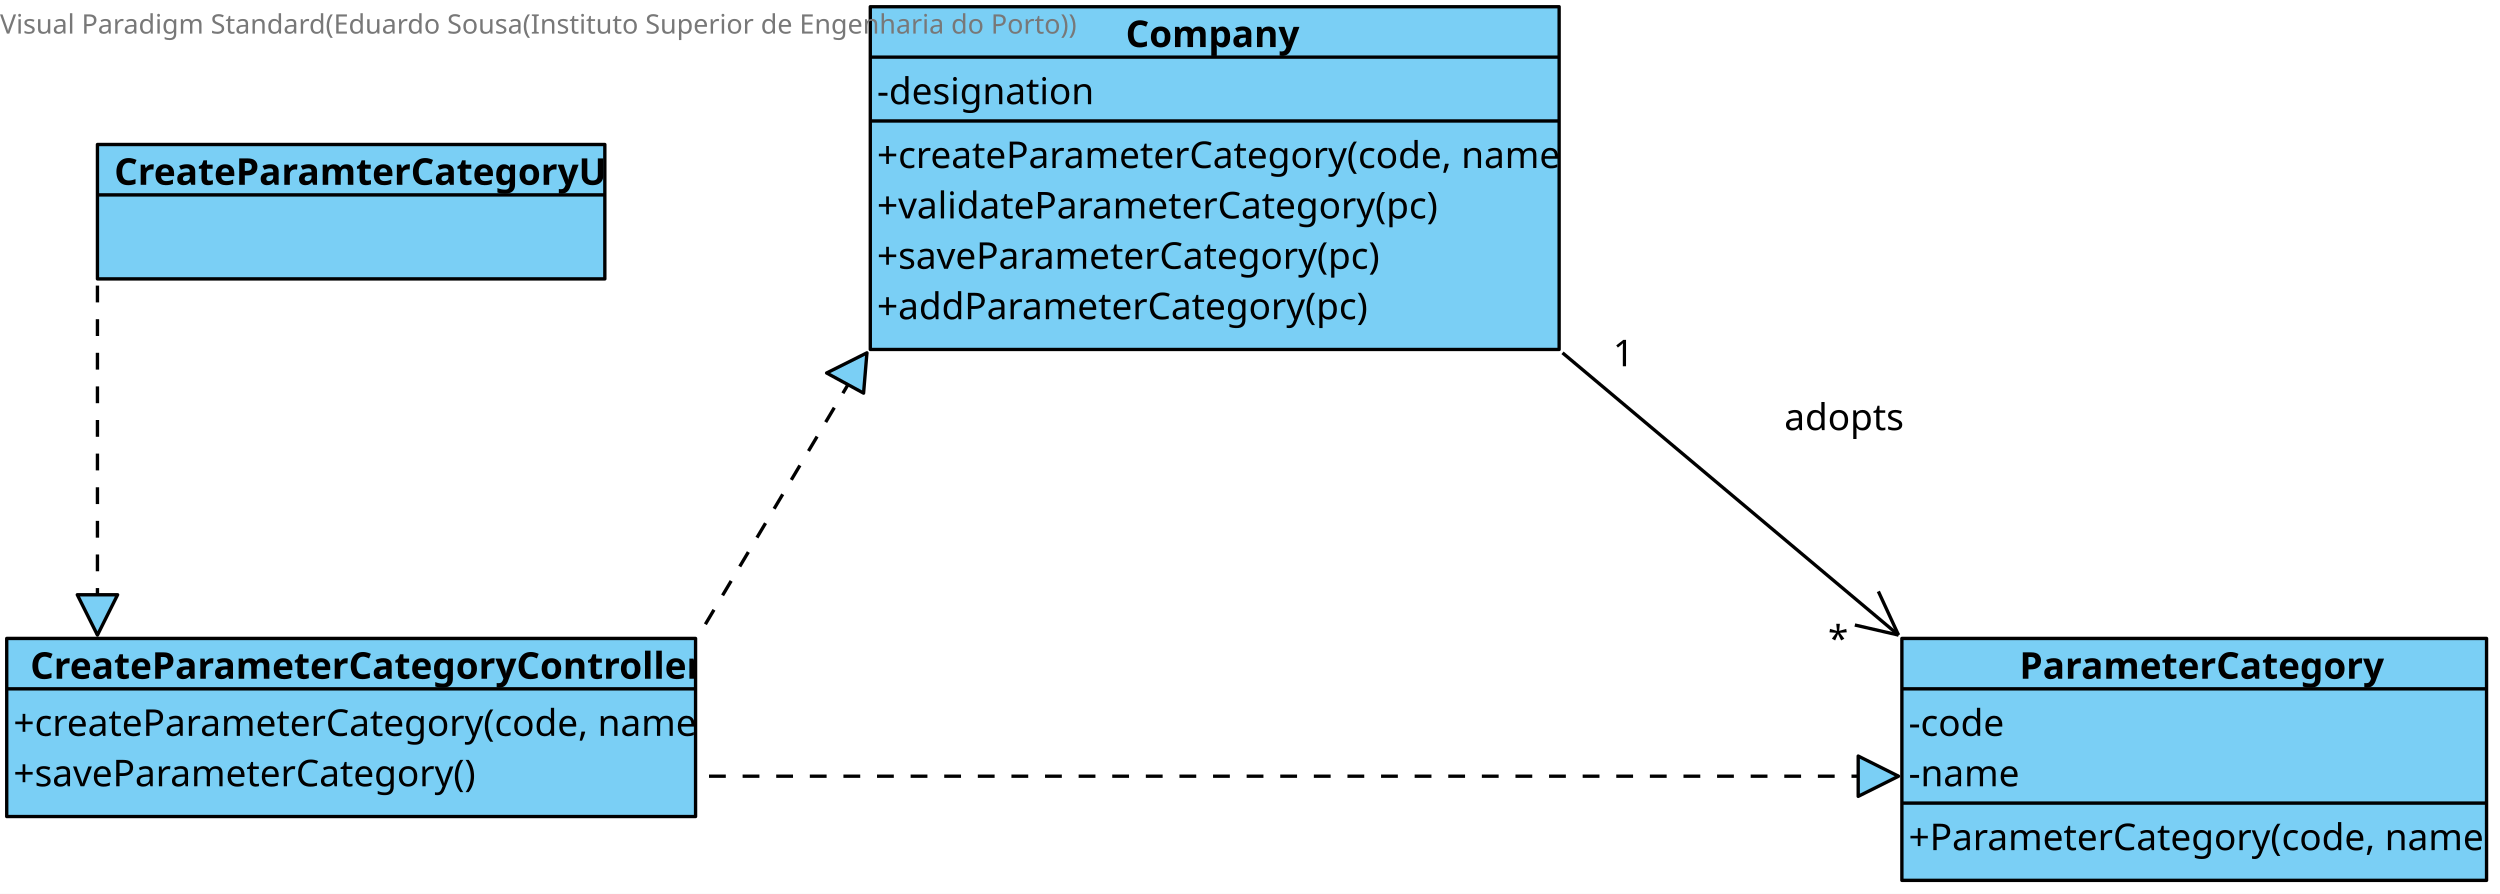
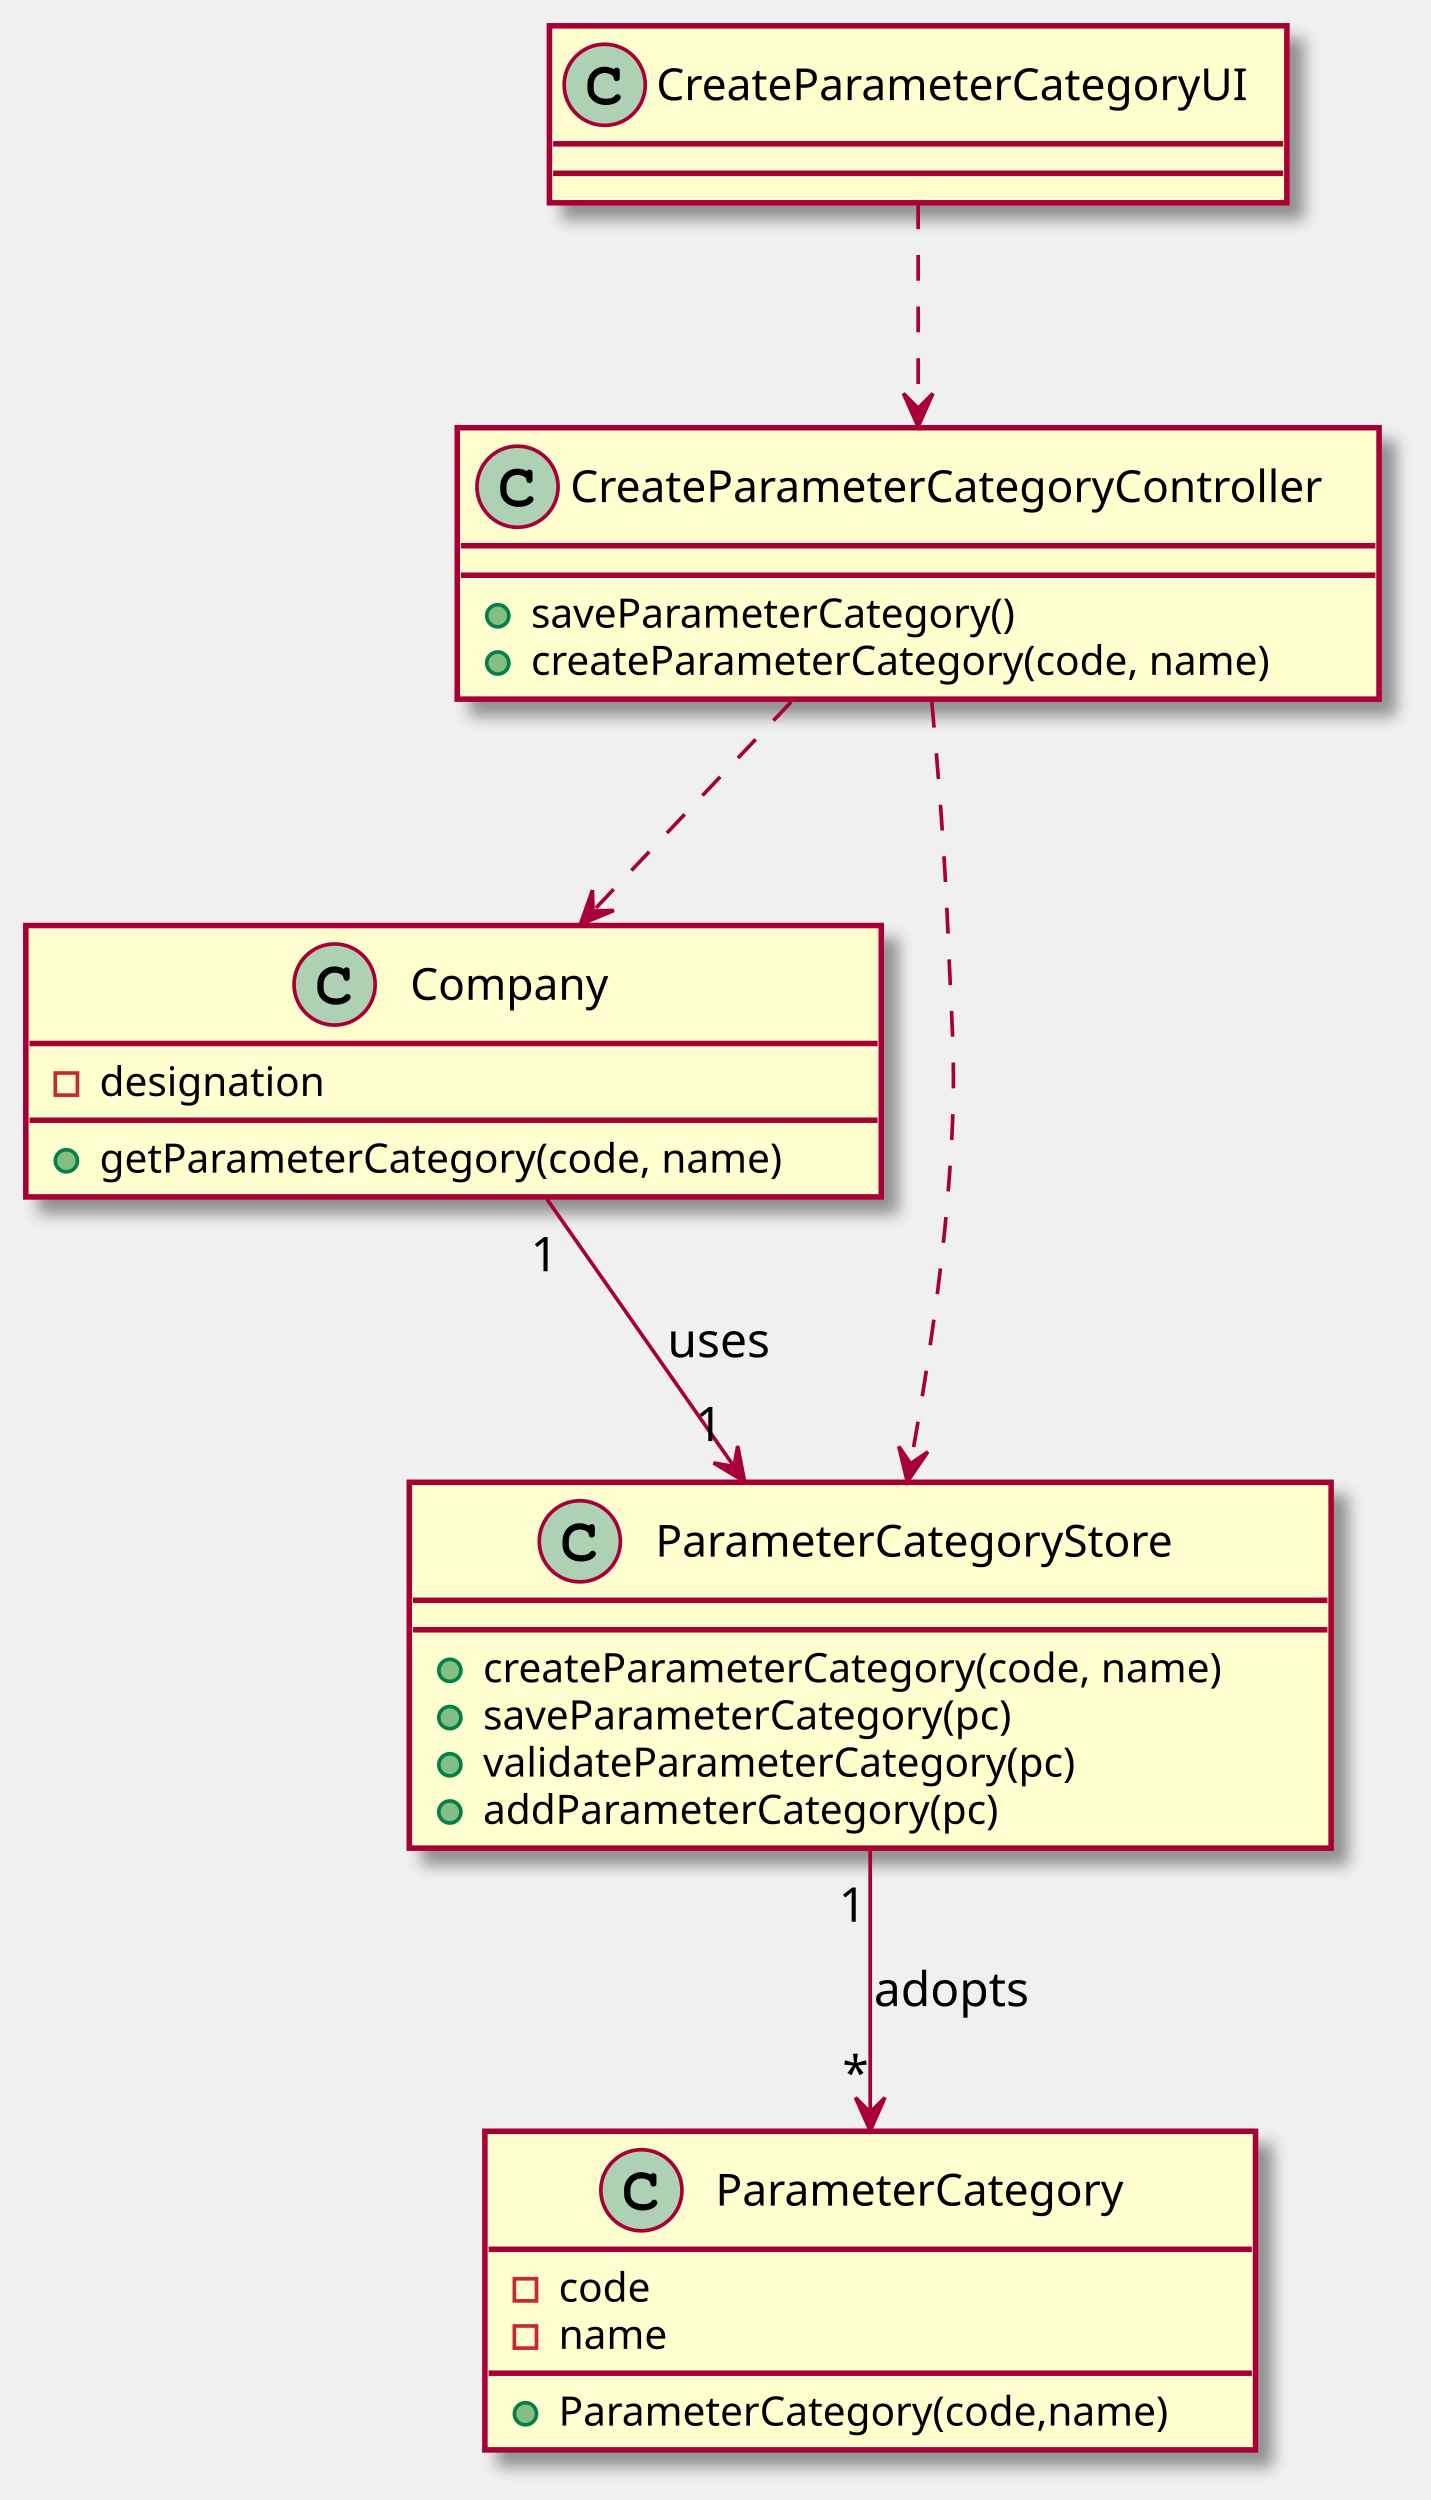
- <svg xmlns="http://www.w3.org/2000/svg" fill-opacity="0" color-rendering="auto" color-interpolation="auto" text-rendering="auto" stroke="rgb(0,0,0)" stroke-linecap="square" width="744" stroke-miterlimit="10" shape-rendering="auto" stroke-opacity="0" fill="rgb(0,0,0)" stroke-dasharray="none" font-weight="normal" stroke-width="1" height="266" font-family="'Dialog'" font-style="normal" stroke-linejoin="miter" font-size="12px" stroke-dashoffset="0" image-rendering="auto">
-   <defs id="genericDefs" />
+ <svg xmlns="http://www.w3.org/2000/svg" contentScriptType="application/ecmascript" contentStyleType="text/css" height="678px" preserveAspectRatio="none" style="width:388px;height:678px;" version="1.1" viewBox="0 0 388 678" width="388px" zoomAndPan="magnify">
+   <defs>
+     <filter height="300%" id="f161hml9ybbifj" width="300%" x="-1" y="-1">
+       <feGaussianBlur result="blurOut" stdDeviation="2.0" />
+       <feColorMatrix in="blurOut" result="blurOut2" type="matrix" values="0 0 0 0 0 0 0 0 0 0 0 0 0 0 0 0 0 0 .4 0" />
+       <feOffset dx="4.0" dy="4.0" in="blurOut2" result="blurOut3" />
+       <feBlend in="SourceGraphic" in2="blurOut3" mode="normal" />
+     </filter>
+   </defs>
  <g>
-     <defs id="defs1">
-       <clipPath clipPathUnits="userSpaceOnUse" id="clipPath1">
-         <path d="M-7 -7 L216 -7 L216 113 L-7 113 L-7 -7 Z" />
-       </clipPath>
-       <clipPath clipPathUnits="userSpaceOnUse" id="clipPath2">
-         <path d="M0 0 L0 87 L205 87 L205 0 Z" />
-       </clipPath>
-       <clipPath clipPathUnits="userSpaceOnUse" id="clipPath3">
-         <path d="M0 0 L0 15 L205 15 L205 0 Z" />
-       </clipPath>
-       <clipPath clipPathUnits="userSpaceOnUse" id="clipPath4">
-         <path d="M-7 -7 L185 -7 L185 83 L-7 83 L-7 -7 Z" />
-       </clipPath>
-       <clipPath clipPathUnits="userSpaceOnUse" id="clipPath5">
-         <path d="M0 0 L0 57 L174 57 L174 0 Z" />
-       </clipPath>
-       <clipPath clipPathUnits="userSpaceOnUse" id="clipPath6">
-         <path d="M0 0 L0 15 L174 15 L174 0 Z" />
-       </clipPath>
-       <clipPath clipPathUnits="userSpaceOnUse" id="clipPath7">
-         <path d="M-7 -7 L216 -7 L216 64 L-7 64 L-7 -7 Z" />
-       </clipPath>
-       <clipPath clipPathUnits="userSpaceOnUse" id="clipPath8">
-         <path d="M0 0 L0 38 L205 38 L205 0 Z" />
-       </clipPath>
-       <clipPath clipPathUnits="userSpaceOnUse" id="clipPath9">
-         <path d="M-7 -7 L162 -7 L162 51 L-7 51 L-7 -7 Z" />
-       </clipPath>
-       <clipPath clipPathUnits="userSpaceOnUse" id="clipPath10">
-         <path d="M0 0 L0 25 L151 25 L151 0 Z" />
-       </clipPath>
-       <clipPath clipPathUnits="userSpaceOnUse" id="clipPath11">
-         <path d="M0 0 L0 15 L151 15 L151 0 Z" />
-       </clipPath>
-       <clipPath clipPathUnits="userSpaceOnUse" id="clipPath12">
-         <path d="M-7 -7 L36 -7 L36 26 L-7 26 L-7 -7 Z" />
-       </clipPath>
-       <clipPath clipPathUnits="userSpaceOnUse" id="clipPath13">
-         <path d="M0 0 L0 15 L25 15 L25 0 Z" />
-       </clipPath>
-       <clipPath clipPathUnits="userSpaceOnUse" id="clipPath14">
-         <path d="M-7 -7 L38 -7 L38 26 L-7 26 L-7 -7 Z" />
-       </clipPath>
-       <clipPath clipPathUnits="userSpaceOnUse" id="clipPath15">
-         <path d="M0 0 L0 15 L27 15 L27 0 Z" />
-       </clipPath>
-       <clipPath clipPathUnits="userSpaceOnUse" id="clipPath16">
-         <path d="M0 0 L204 0 L204 188 L0 188 L0 0 Z" />
-       </clipPath>
-       <clipPath clipPathUnits="userSpaceOnUse" id="clipPath17">
-         <path d="M170 61 L170 77 L98 77 L98 61 ZM0 0 L0 188 L204 188 L204 0 Z" />
-       </clipPath>
-       <clipPath clipPathUnits="userSpaceOnUse" id="clipPath18">
-         <path d="M0 0 L461 0 L461 104 L0 104 L0 0 Z" />
-       </clipPath>
-       <clipPath clipPathUnits="userSpaceOnUse" id="clipPath19">
-         <path d="M0 0 L0 104 L461 104 L461 0 Z" />
-       </clipPath>
-       <clipPath clipPathUnits="userSpaceOnUse" id="clipPath20">
-         <path d="M0 0 L154 0 L154 188 L0 188 L0 0 Z" />
-       </clipPath>
-       <clipPath clipPathUnits="userSpaceOnUse" id="clipPath21">
-         <path d="M0 0 L0 188 L154 188 L154 0 Z" />
-       </clipPath>
-       <clipPath clipPathUnits="userSpaceOnUse" id="clipPath22">
-         <path d="M0 0 L104 0 L104 209 L0 209 L0 0 Z" />
-       </clipPath>
-       <clipPath clipPathUnits="userSpaceOnUse" id="clipPath23">
-         <path d="M0 0 L0 209 L104 209 L104 0 Z" />
-       </clipPath>
-       <clipPath clipPathUnits="userSpaceOnUse" id="clipPath24">
-         <path d="M-72 -16 L144 -16 L144 32 L-72 32 L-72 -16 Z" />
-       </clipPath>
-     </defs>
-     <g fill="white" text-rendering="geometricPrecision" fill-opacity="1" stroke-opacity="1" stroke="white">
-       <rect x="0" width="744" height="266" y="0" stroke="none" />
-     </g>
-     <g font-size="11px" transform="translate(259,2)" fill-opacity="1" fill="rgb(122,207,245)" text-rendering="geometricPrecision" image-rendering="optimizeQuality" font-family="sans-serif" stroke="rgb(122,207,245)" font-weight="bold" stroke-opacity="1">
-       <rect x="0" width="205" height="102" y="0" clip-path="url(#clipPath1)" stroke="none" />
-     </g>
-     <g fill-opacity="1" text-rendering="geometricPrecision" stroke="black" stroke-linecap="butt" transform="translate(259,2)" stroke-miterlimit="0" stroke-opacity="1" fill="black" font-weight="bold" font-family="sans-serif" stroke-linejoin="round" font-size="11px" image-rendering="optimizeQuality">
-       <rect fill="none" x="0" width="205" height="102" y="0" clip-path="url(#clipPath1)" />
-       <line y2="15" fill="none" x1="0" clip-path="url(#clipPath1)" x2="205" y1="15" />
-     </g>
-     <g font-size="11px" transform="matrix(1,0,0,1,259,17)" fill-opacity="1" fill="black" text-rendering="geometricPrecision" image-rendering="optimizeQuality" font-family="sans-serif" stroke="black" stroke-opacity="1">
-       <text x="2" xml:space="preserve" y="14" clip-path="url(#clipPath2)" stroke="none">-designation</text>
-     </g>
-     <g stroke-linecap="butt" font-size="11px" transform="matrix(1,0,0,1,259,17)" fill-opacity="1" fill="black" text-rendering="geometricPrecision" image-rendering="optimizeQuality" font-family="sans-serif" stroke-linejoin="bevel" stroke="black" stroke-opacity="1" stroke-miterlimit="0">
-       <line y2="19" fill="none" x1="0" clip-path="url(#clipPath2)" x2="205" y1="19" />
-     </g>
-     <g font-size="11px" transform="matrix(1,0,0,1,259,17)" fill-opacity="1" fill="black" text-rendering="geometricPrecision" image-rendering="optimizeQuality" font-family="sans-serif" stroke="black" stroke-opacity="1">
-       <text x="2" xml:space="preserve" y="33" clip-path="url(#clipPath2)" stroke="none">+createParameterCategory(code, name)</text>
-     </g>
-     <g font-size="11px" transform="matrix(1,0,0,1,259,17)" fill-opacity="1" fill="black" text-rendering="geometricPrecision" image-rendering="optimizeQuality" font-family="sans-serif" stroke="black" stroke-opacity="1">
-       <text x="2" xml:space="preserve" y="48" clip-path="url(#clipPath2)" stroke="none">+validateParameterCategory(pc)</text>
-     </g>
-     <g font-size="11px" transform="matrix(1,0,0,1,259,17)" fill-opacity="1" fill="black" text-rendering="geometricPrecision" image-rendering="optimizeQuality" font-family="sans-serif" stroke="black" stroke-opacity="1">
-       <text x="2" xml:space="preserve" y="63" clip-path="url(#clipPath2)" stroke="none">+saveParameterCategory(pc)</text>
-     </g>
-     <g font-size="11px" transform="matrix(1,0,0,1,259,17)" fill-opacity="1" fill="black" text-rendering="geometricPrecision" image-rendering="optimizeQuality" font-family="sans-serif" stroke="black" stroke-opacity="1">
-       <text x="2" xml:space="preserve" y="78" clip-path="url(#clipPath2)" stroke="none">+addParameterCategory(pc)</text>
-     </g>
-     <g font-size="11px" transform="translate(259,2)" fill-opacity="1" fill="black" text-rendering="geometricPrecision" image-rendering="optimizeQuality" font-family="sans-serif" stroke="black" font-weight="bold" stroke-opacity="1">
-       <text x="76" xml:space="preserve" y="12" clip-path="url(#clipPath3)" stroke="none">Company</text>
-     </g>
-     <g font-size="11px" transform="translate(566,190)" fill-opacity="1" fill="rgb(122,207,245)" text-rendering="geometricPrecision" image-rendering="optimizeQuality" font-family="sans-serif" stroke="rgb(122,207,245)" font-weight="bold" stroke-opacity="1">
-       <rect x="0" width="174" height="72" y="0" clip-path="url(#clipPath4)" stroke="none" />
-     </g>
-     <g fill-opacity="1" text-rendering="geometricPrecision" stroke="black" stroke-linecap="butt" transform="translate(566,190)" stroke-miterlimit="0" stroke-opacity="1" fill="black" font-weight="bold" font-family="sans-serif" stroke-linejoin="round" font-size="11px" image-rendering="optimizeQuality">
-       <rect fill="none" x="0" width="174" height="72" y="0" clip-path="url(#clipPath4)" />
-       <line y2="15" fill="none" x1="0" clip-path="url(#clipPath4)" x2="174" y1="15" />
-     </g>
-     <g font-size="11px" transform="matrix(1,0,0,1,566,205)" fill-opacity="1" fill="black" text-rendering="geometricPrecision" image-rendering="optimizeQuality" font-family="sans-serif" stroke="black" stroke-opacity="1">
-       <text x="2" xml:space="preserve" y="14" clip-path="url(#clipPath5)" stroke="none">-code</text>
-     </g>
-     <g font-size="11px" transform="matrix(1,0,0,1,566,205)" fill-opacity="1" fill="black" text-rendering="geometricPrecision" image-rendering="optimizeQuality" font-family="sans-serif" stroke="black" stroke-opacity="1">
-       <text x="2" xml:space="preserve" y="29" clip-path="url(#clipPath5)" stroke="none">-name</text>
-       <line stroke-linecap="butt" clip-path="url(#clipPath5)" fill="none" x1="0" x2="174" y1="34" y2="34" stroke-linejoin="bevel" stroke-miterlimit="0" />
-     </g>
-     <g font-size="11px" transform="matrix(1,0,0,1,566,205)" fill-opacity="1" fill="black" text-rendering="geometricPrecision" image-rendering="optimizeQuality" font-family="sans-serif" stroke="black" stroke-opacity="1">
-       <text x="2" xml:space="preserve" y="48" clip-path="url(#clipPath5)" stroke="none">+ParameterCategory(code, name)</text>
-     </g>
-     <g font-size="11px" transform="translate(566,190)" fill-opacity="1" fill="black" text-rendering="geometricPrecision" image-rendering="optimizeQuality" font-family="sans-serif" stroke="black" font-weight="bold" stroke-opacity="1">
-       <text x="35" xml:space="preserve" y="12" clip-path="url(#clipPath6)" stroke="none">ParameterCategory</text>
-     </g>
-     <g font-size="11px" transform="translate(2,190)" fill-opacity="1" fill="rgb(122,207,245)" text-rendering="geometricPrecision" image-rendering="optimizeQuality" font-family="sans-serif" stroke="rgb(122,207,245)" font-weight="bold" stroke-opacity="1">
-       <rect x="0" width="205" height="53" y="0" clip-path="url(#clipPath7)" stroke="none" />
-     </g>
-     <g fill-opacity="1" text-rendering="geometricPrecision" stroke="black" stroke-linecap="butt" transform="translate(2,190)" stroke-miterlimit="0" stroke-opacity="1" fill="black" font-weight="bold" font-family="sans-serif" stroke-linejoin="round" font-size="11px" image-rendering="optimizeQuality">
-       <rect fill="none" x="0" width="205" height="53" y="0" clip-path="url(#clipPath7)" />
-       <line y2="15" fill="none" x1="0" clip-path="url(#clipPath7)" x2="205" y1="15" />
-     </g>
-     <g font-size="11px" transform="matrix(1,0,0,1,2,205)" fill-opacity="1" fill="black" text-rendering="geometricPrecision" image-rendering="optimizeQuality" font-family="sans-serif" stroke="black" stroke-opacity="1">
-       <text x="2" xml:space="preserve" y="14" clip-path="url(#clipPath8)" stroke="none">+createParameterCategory(code, name)</text>
-     </g>
-     <g font-size="11px" transform="matrix(1,0,0,1,2,205)" fill-opacity="1" fill="black" text-rendering="geometricPrecision" image-rendering="optimizeQuality" font-family="sans-serif" stroke="black" stroke-opacity="1">
-       <text x="2" xml:space="preserve" y="29" clip-path="url(#clipPath8)" stroke="none">+saveParameterCategory()</text>
-     </g>
-     <g font-size="11px" transform="translate(2,190)" fill-opacity="1" fill="black" text-rendering="geometricPrecision" image-rendering="optimizeQuality" font-family="sans-serif" stroke="black" font-weight="bold" stroke-opacity="1">
-       <text x="7" xml:space="preserve" y="12" clip-path="url(#clipPath3)" stroke="none">CreateParameterCategoryController</text>
-     </g>
-     <g font-size="11px" transform="translate(29,43)" fill-opacity="1" fill="rgb(122,207,245)" text-rendering="geometricPrecision" image-rendering="optimizeQuality" font-family="sans-serif" stroke="rgb(122,207,245)" font-weight="bold" stroke-opacity="1">
-       <rect x="0" width="151" height="40" y="0" clip-path="url(#clipPath9)" stroke="none" />
-     </g>
-     <g fill-opacity="1" text-rendering="geometricPrecision" stroke="black" stroke-linecap="butt" transform="translate(29,43)" stroke-miterlimit="0" stroke-opacity="1" fill="black" font-weight="bold" font-family="sans-serif" stroke-linejoin="round" font-size="11px" image-rendering="optimizeQuality">
-       <rect fill="none" x="0" width="151" height="40" y="0" clip-path="url(#clipPath9)" />
-       <line y2="15" fill="none" x1="0" clip-path="url(#clipPath9)" x2="151" y1="15" />
-     </g>
-     <g font-size="11px" transform="translate(29,43)" fill-opacity="1" fill="black" text-rendering="geometricPrecision" image-rendering="optimizeQuality" font-family="sans-serif" stroke="black" font-weight="bold" stroke-opacity="1">
-       <text x="5" xml:space="preserve" y="12" clip-path="url(#clipPath11)" stroke="none">CreateParamterCategoryUI</text>
-     </g>
-     <g font-size="11px" transform="translate(534,182)" fill-opacity="1" fill="black" text-rendering="geometricPrecision" image-rendering="optimizeQuality" font-family="sans-serif" stroke="black" stroke-opacity="1">
-       <text x="10" xml:space="preserve" y="12" clip-path="url(#clipPath13)" stroke="none">*</text>
-     </g>
-     <g font-size="11px" transform="translate(470,97)" fill-opacity="1" fill="black" text-rendering="geometricPrecision" image-rendering="optimizeQuality" font-family="sans-serif" stroke="black" stroke-opacity="1">
-       <text x="10" xml:space="preserve" y="12" clip-path="url(#clipPath15)" stroke="none">1</text>
-     </g>
-     <g stroke-linecap="butt" font-size="11px" transform="translate(415,55)" fill-opacity="1" fill="black" text-rendering="geometricPrecision" image-rendering="optimizeQuality" font-family="sans-serif" stroke-linejoin="round" stroke="black" stroke-opacity="1">
-       <line y2="50" fill="none" x1="150" clip-path="url(#clipPath17)" x2="50" y1="134" />
-       <line y2="121" fill="none" x1="150" clip-path="url(#clipPath17)" x2="144" y1="134" />
-       <line y2="131" fill="none" x1="150" clip-path="url(#clipPath17)" x2="137" y1="134" />
-     </g>
-     <g fill-opacity="1" text-rendering="geometricPrecision" stroke="black" stroke-linecap="butt" transform="translate(158,181)" stroke-opacity="1" fill="black" stroke-dasharray="5" font-family="sans-serif" stroke-linejoin="round" font-size="11px" stroke-dashoffset="1" image-rendering="optimizeQuality">
-       <line y2="50" fill="none" x1="407" clip-path="url(#clipPath19)" x2="50" y1="50" />
-     </g>
-     <g stroke-linecap="butt" font-size="11px" transform="translate(158,181)" fill-opacity="1" fill="rgb(122,207,245)" text-rendering="geometricPrecision" image-rendering="optimizeQuality" font-family="sans-serif" stroke-linejoin="round" stroke="rgb(122,207,245)" stroke-opacity="1">
-       <polygon points=" 407 50 395 44 395 56" stroke="none" clip-path="url(#clipPath19)" />
-       <polygon fill="none" clip-path="url(#clipPath19)" points=" 407 50 395 44 395 56" stroke="black" />
-     </g>
-     <g fill-opacity="1" text-rendering="geometricPrecision" stroke="black" stroke-linecap="butt" transform="translate(158,55)" stroke-opacity="1" fill="black" stroke-dasharray="5" font-family="sans-serif" stroke-linejoin="round" font-size="11px" stroke-dashoffset="1" image-rendering="optimizeQuality">
-       <line y2="134" fill="none" x1="100" clip-path="url(#clipPath21)" x2="50" y1="50" />
-     </g>
-     <g stroke-linecap="butt" font-size="11px" transform="translate(158,55)" fill-opacity="1" fill="rgb(122,207,245)" text-rendering="geometricPrecision" image-rendering="optimizeQuality" font-family="sans-serif" stroke-linejoin="round" stroke="rgb(122,207,245)" stroke-opacity="1">
-       <polygon points=" 100 50 88 56 99 62" stroke="none" clip-path="url(#clipPath21)" />
-       <polygon fill="none" clip-path="url(#clipPath21)" points=" 100 50 88 56 99 62" stroke="black" />
-     </g>
-     <g fill-opacity="1" text-rendering="geometricPrecision" stroke="black" stroke-linecap="butt" transform="translate(-21,34)" stroke-opacity="1" fill="black" stroke-dasharray="5" font-family="sans-serif" stroke-linejoin="round" font-size="11px" stroke-dashoffset="1" image-rendering="optimizeQuality">
-       <line y2="50" fill="none" x1="50" clip-path="url(#clipPath23)" x2="50" y1="155" />
-     </g>
-     <g stroke-linecap="butt" font-size="11px" transform="translate(-21,34)" fill-opacity="1" fill="rgb(122,207,245)" text-rendering="geometricPrecision" image-rendering="optimizeQuality" font-family="sans-serif" stroke-linejoin="round" stroke="rgb(122,207,245)" stroke-opacity="1">
-       <polygon points=" 50 155 56 143 44 143" stroke="none" clip-path="url(#clipPath23)" />
-       <polygon fill="none" clip-path="url(#clipPath23)" points=" 50 155 56 143 44 143" stroke="black" />
-     </g>
-     <g font-size="11px" transform="translate(513,116)" fill-opacity="1" fill="black" text-rendering="geometricPrecision" image-rendering="optimizeQuality" font-family="sans-serif" stroke="black" stroke-opacity="1">
-       <text x="18" xml:space="preserve" y="12" clip-path="url(#clipPath24)" stroke="none">adopts</text>
-     </g>
-     <g font-size="8px" fill-opacity="1" fill="rgb(120,120,120)" text-rendering="geometricPrecision" image-rendering="optimizeQuality" stroke="rgb(120,120,120)" stroke-opacity="1">
-       <text x="0" xml:space="preserve" y="10" stroke="none">Visual Paradigm Standard(Eduardo Sousa(Instituto Superior de Engenharia do Porto))</text>
-     </g>
+     <rect codeLine="3" fill="#FEFECE" filter="url(#f161hml9ybbifj)" height="48" id="CreateParameterCategoryUI" style="stroke:#A80036;stroke-width:1.5;" width="200" x="149" y="7" />
+     <ellipse cx="164" cy="23" fill="#ADD1B2" rx="11" ry="11" style="stroke:#A80036;stroke-width:1.0;" />
+     <path d="M166.344,18.672 C165.406,18.234 164.812,18.094 163.938,18.094 C161.312,18.094 159.312,20.172 159.312,22.891 L159.312,24.016 C159.312,26.594 161.422,28.484 164.312,28.484 C165.531,28.484 166.688,28.188 167.438,27.641 C168.016,27.234 168.344,26.781 168.344,26.391 C168.344,25.938 167.953,25.547 167.484,25.547 C167.266,25.547 167.062,25.625 166.875,25.812 C166.422,26.297 166.422,26.297 166.234,26.391 C165.812,26.656 165.125,26.781 164.359,26.781 C162.312,26.781 161.016,25.688 161.016,23.984 L161.016,22.891 C161.016,21.109 162.266,19.797 164,19.797 C164.578,19.797 165.188,19.953 165.656,20.203 C166.141,20.484 166.312,20.703 166.406,21.109 C166.469,21.516 166.5,21.641 166.641,21.766 C166.781,21.906 167.016,22.016 167.234,22.016 C167.5,22.016 167.766,21.875 167.938,21.656 C168.047,21.5 168.078,21.312 168.078,20.891 L168.078,19.469 C168.078,19.031 168.062,18.906 167.969,18.75 C167.812,18.484 167.531,18.344 167.234,18.344 C166.938,18.344 166.734,18.438 166.516,18.75 L166.344,18.672 Z " fill="#000000" />
+     <text fill="#000000" font-family="sans-serif" font-size="12" lengthAdjust="spacing" textLength="168" x="178" y="27.154">CreateParameterCategoryUI</text>
+     <line style="stroke:#A80036;stroke-width:1.5;" x1="150" x2="348" y1="39" y2="39" />
+     <line style="stroke:#A80036;stroke-width:1.5;" x1="150" x2="348" y1="47" y2="47" />
+     <rect codeLine="5" fill="#FEFECE" filter="url(#f161hml9ybbifj)" height="73.609" id="CreateParameterCategoryController" style="stroke:#A80036;stroke-width:1.5;" width="250" x="124" y="116" />
+     <ellipse cx="140.35" cy="132" fill="#ADD1B2" rx="11" ry="11" style="stroke:#A80036;stroke-width:1.0;" />
+     <path d="M142.694,127.672 C141.756,127.234 141.162,127.094 140.287,127.094 C137.662,127.094 135.662,129.172 135.662,131.891 L135.662,133.016 C135.662,135.594 137.772,137.484 140.662,137.484 C141.881,137.484 143.037,137.188 143.787,136.641 C144.366,136.234 144.694,135.781 144.694,135.391 C144.694,134.938 144.303,134.547 143.834,134.547 C143.616,134.547 143.412,134.625 143.225,134.812 C142.772,135.297 142.772,135.297 142.584,135.391 C142.162,135.656 141.475,135.781 140.709,135.781 C138.662,135.781 137.366,134.688 137.366,132.984 L137.366,131.891 C137.366,130.109 138.616,128.797 140.35,128.797 C140.928,128.797 141.537,128.953 142.006,129.203 C142.491,129.484 142.662,129.703 142.756,130.109 C142.819,130.516 142.85,130.641 142.991,130.766 C143.131,130.906 143.366,131.016 143.584,131.016 C143.85,131.016 144.116,130.875 144.287,130.656 C144.397,130.5 144.428,130.312 144.428,129.891 L144.428,128.469 C144.428,128.031 144.412,127.906 144.319,127.75 C144.162,127.484 143.881,127.344 143.584,127.344 C143.287,127.344 143.084,127.438 142.866,127.75 L142.694,127.672 Z " fill="#000000" />
+     <text fill="#000000" font-family="sans-serif" font-size="12" lengthAdjust="spacing" textLength="215" x="154.65" y="136.154">CreateParameterCategoryController</text>
+     <line style="stroke:#A80036;stroke-width:1.5;" x1="125" x2="373" y1="148" y2="148" />
+     <line style="stroke:#A80036;stroke-width:1.5;" x1="125" x2="373" y1="156" y2="156" />
+     <ellipse cx="135" cy="167" fill="#84BE84" rx="3" ry="3" style="stroke:#038048;stroke-width:1.0;" />
+     <text fill="#000000" font-family="sans-serif" font-size="11" lengthAdjust="spacing" textLength="147" x="144" y="170.21">saveParameterCategory()</text>
+     <ellipse cx="135" cy="179.805" fill="#84BE84" rx="3" ry="3" style="stroke:#038048;stroke-width:1.0;" />
+     <text fill="#000000" font-family="sans-serif" font-size="11" lengthAdjust="spacing" textLength="224" x="144" y="183.015">createParameterCategory(code, name)</text>
+     <rect codeLine="9" fill="#FEFECE" filter="url(#f161hml9ybbifj)" height="73.609" id="Company" style="stroke:#A80036;stroke-width:1.5;" width="232" x="7" y="251" />
+     <ellipse cx="90.75" cy="267" fill="#ADD1B2" rx="11" ry="11" style="stroke:#A80036;stroke-width:1.0;" />
+     <path d="M93.094,262.672 C92.156,262.234 91.562,262.094 90.688,262.094 C88.062,262.094 86.062,264.172 86.062,266.891 L86.062,268.016 C86.062,270.594 88.172,272.484 91.062,272.484 C92.281,272.484 93.438,272.188 94.188,271.641 C94.766,271.234 95.094,270.781 95.094,270.391 C95.094,269.938 94.703,269.547 94.234,269.547 C94.016,269.547 93.812,269.625 93.625,269.812 C93.172,270.297 93.172,270.297 92.984,270.391 C92.562,270.656 91.875,270.781 91.109,270.781 C89.062,270.781 87.766,269.688 87.766,267.984 L87.766,266.891 C87.766,265.109 89.016,263.797 90.75,263.797 C91.328,263.797 91.938,263.953 92.406,264.203 C92.891,264.484 93.062,264.703 93.156,265.109 C93.219,265.516 93.25,265.641 93.391,265.766 C93.531,265.906 93.766,266.016 93.984,266.016 C94.25,266.016 94.516,265.875 94.688,265.656 C94.797,265.5 94.828,265.312 94.828,264.891 L94.828,263.469 C94.828,263.031 94.812,262.906 94.719,262.75 C94.562,262.484 94.281,262.344 93.984,262.344 C93.688,262.344 93.484,262.438 93.266,262.75 L93.094,262.672 Z " fill="#000000" />
+     <text fill="#000000" font-family="sans-serif" font-size="12" lengthAdjust="spacing" textLength="56" x="111.25" y="271.154">Company</text>
+     <line style="stroke:#A80036;stroke-width:1.5;" x1="8" x2="238" y1="283" y2="283" />
+     <rect fill="none" height="6" style="stroke:#C82930;stroke-width:1.0;" width="6" x="15" y="291" />
+     <text fill="#000000" font-family="sans-serif" font-size="11" lengthAdjust="spacing" textLength="66" x="27" y="297.21">designation</text>
+     <line style="stroke:#A80036;stroke-width:1.5;" x1="8" x2="238" y1="303.805" y2="303.805" />
+     <ellipse cx="18" cy="314.805" fill="#84BE84" rx="3" ry="3" style="stroke:#038048;stroke-width:1.0;" />
+     <text fill="#000000" font-family="sans-serif" font-size="11" lengthAdjust="spacing" textLength="206" x="27" y="318.015">getParameterCategory(code, name)</text>
+     <rect codeLine="13" fill="#FEFECE" filter="url(#f161hml9ybbifj)" height="99.219" id="ParameterCategoryStore" style="stroke:#A80036;stroke-width:1.5;" width="250" x="111" y="402" />
+     <ellipse cx="157.25" cy="418" fill="#ADD1B2" rx="11" ry="11" style="stroke:#A80036;stroke-width:1.0;" />
+     <path d="M159.594,413.672 C158.656,413.234 158.062,413.094 157.188,413.094 C154.562,413.094 152.562,415.172 152.562,417.891 L152.562,419.016 C152.562,421.594 154.672,423.484 157.562,423.484 C158.781,423.484 159.938,423.188 160.688,422.641 C161.266,422.234 161.594,421.781 161.594,421.391 C161.594,420.938 161.203,420.547 160.734,420.547 C160.516,420.547 160.312,420.625 160.125,420.812 C159.672,421.297 159.672,421.297 159.484,421.391 C159.062,421.656 158.375,421.781 157.609,421.781 C155.562,421.781 154.266,420.688 154.266,418.984 L154.266,417.891 C154.266,416.109 155.516,414.797 157.25,414.797 C157.828,414.797 158.438,414.953 158.906,415.203 C159.391,415.484 159.562,415.703 159.656,416.109 C159.719,416.516 159.75,416.641 159.891,416.766 C160.031,416.906 160.266,417.016 160.484,417.016 C160.75,417.016 161.016,416.875 161.188,416.656 C161.297,416.5 161.328,416.312 161.328,415.891 L161.328,414.469 C161.328,414.031 161.312,413.906 161.219,413.75 C161.062,413.484 160.781,413.344 160.484,413.344 C160.188,413.344 159.984,413.438 159.766,413.75 L159.594,413.672 Z " fill="#000000" />
+     <text fill="#000000" font-family="sans-serif" font-size="12" lengthAdjust="spacing" textLength="149" x="177.75" y="422.154">ParameterCategoryStore</text>
+     <line style="stroke:#A80036;stroke-width:1.5;" x1="112" x2="360" y1="434" y2="434" />
+     <line style="stroke:#A80036;stroke-width:1.5;" x1="112" x2="360" y1="442" y2="442" />
+     <ellipse cx="122" cy="453" fill="#84BE84" rx="3" ry="3" style="stroke:#038048;stroke-width:1.0;" />
+     <text fill="#000000" font-family="sans-serif" font-size="11" lengthAdjust="spacing" textLength="224" x="131" y="456.21">createParameterCategory(code, name)</text>
+     <ellipse cx="122" cy="465.805" fill="#84BE84" rx="3" ry="3" style="stroke:#038048;stroke-width:1.0;" />
+     <text fill="#000000" font-family="sans-serif" font-size="11" lengthAdjust="spacing" textLength="160" x="131" y="469.015">saveParameterCategory(pc)</text>
+     <ellipse cx="122" cy="478.609" fill="#84BE84" rx="3" ry="3" style="stroke:#038048;stroke-width:1.0;" />
+     <text fill="#000000" font-family="sans-serif" font-size="11" lengthAdjust="spacing" textLength="178" x="131" y="481.82">validateParameterCategory(pc)</text>
+     <ellipse cx="122" cy="491.414" fill="#84BE84" rx="3" ry="3" style="stroke:#038048;stroke-width:1.0;" />
+     <text fill="#000000" font-family="sans-serif" font-size="11" lengthAdjust="spacing" textLength="153" x="131" y="494.625">addParameterCategory(pc)</text>
+     <rect codeLine="20" fill="#FEFECE" filter="url(#f161hml9ybbifj)" height="86.414" id="ParameterCategory" style="stroke:#A80036;stroke-width:1.5;" width="209" x="131.5" y="578" />
+     <ellipse cx="173.95" cy="594" fill="#ADD1B2" rx="11" ry="11" style="stroke:#A80036;stroke-width:1.0;" />
+     <path d="M176.294,589.672 C175.356,589.234 174.762,589.094 173.887,589.094 C171.262,589.094 169.262,591.172 169.262,593.891 L169.262,595.016 C169.262,597.594 171.372,599.484 174.262,599.484 C175.481,599.484 176.637,599.188 177.387,598.641 C177.966,598.234 178.294,597.781 178.294,597.391 C178.294,596.938 177.903,596.547 177.434,596.547 C177.216,596.547 177.012,596.625 176.825,596.812 C176.372,597.297 176.372,597.297 176.184,597.391 C175.762,597.656 175.075,597.781 174.309,597.781 C172.262,597.781 170.966,596.688 170.966,594.984 L170.966,593.891 C170.966,592.109 172.216,590.797 173.95,590.797 C174.528,590.797 175.137,590.953 175.606,591.203 C176.091,591.484 176.262,591.703 176.356,592.109 C176.419,592.516 176.45,592.641 176.591,592.766 C176.731,592.906 176.966,593.016 177.184,593.016 C177.45,593.016 177.716,592.875 177.887,592.656 C177.997,592.5 178.028,592.312 178.028,591.891 L178.028,590.469 C178.028,590.031 178.012,589.906 177.919,589.75 C177.762,589.484 177.481,589.344 177.184,589.344 C176.887,589.344 176.684,589.438 176.466,589.75 L176.294,589.672 Z " fill="#000000" />
+     <text fill="#000000" font-family="sans-serif" font-size="12" lengthAdjust="spacing" textLength="116" x="194.05" y="598.154">ParameterCategory</text>
+     <line style="stroke:#A80036;stroke-width:1.5;" x1="132.5" x2="339.5" y1="610" y2="610" />
+     <rect fill="none" height="6" style="stroke:#C82930;stroke-width:1.0;" width="6" x="139.5" y="618" />
+     <text fill="#000000" font-family="sans-serif" font-size="11" lengthAdjust="spacing" textLength="28" x="151.5" y="624.21">code</text>
+     <rect fill="none" height="6" style="stroke:#C82930;stroke-width:1.0;" width="6" x="139.5" y="630.805" />
+     <text fill="#000000" font-family="sans-serif" font-size="11" lengthAdjust="spacing" textLength="33" x="151.5" y="637.015">name</text>
+     <line style="stroke:#A80036;stroke-width:1.5;" x1="132.5" x2="339.5" y1="643.609" y2="643.609" />
+     <ellipse cx="142.5" cy="654.609" fill="#84BE84" rx="3" ry="3" style="stroke:#038048;stroke-width:1.0;" />
+     <text fill="#000000" font-family="sans-serif" font-size="11" lengthAdjust="spacing" textLength="183" x="151.5" y="657.82">ParameterCategory(code,name)</text>
+     <path codeLine="25" d="M249,55.137 C249,70.825 249,92.003 249,110.555 " fill="none" id="CreateParameterCategoryUI-to-CreateParameterCategoryController" style="stroke:#A80036;stroke-width:1.0;stroke-dasharray:7.0,7.0;" />
+     <polygon fill="#A80036" points="249,115.711,253,106.711,249,110.711,245,106.711,249,115.711" style="stroke:#A80036;stroke-width:1.0;" />
+     <path codeLine="26" d="M214.57,190.343 C198.041,207.79 178.184,228.75 161.192,246.686 " fill="none" id="CreateParameterCategoryController-to-Company" style="stroke:#A80036;stroke-width:1.0;stroke-dasharray:7.0,7.0;" />
+     <polygon fill="#A80036" points="157.388,250.701,166.481,246.918,160.827,247.071,160.673,241.416,157.388,250.701" style="stroke:#A80036;stroke-width:1.0;" />
+     <path codeLine="27" d="M252.711,190.345 C254.386,208.537 256.173,230.909 257,251 C258.353,283.861 259.723,292.224 257,325 C255.027,348.742 250.99,374.752 246.978,396.907 " fill="none" id="CreateParameterCategoryController-to-ParameterCategoryStore" style="stroke:#A80036;stroke-width:1.0;stroke-dasharray:7.0,7.0;" />
+     <polygon fill="#A80036" points="246.068,401.864,251.625,393.733,246.969,396.946,243.756,392.29,246.068,401.864" style="stroke:#A80036;stroke-width:1.0;" />
+     <path codeLine="28" d="M148.359,325.244 C163.245,346.518 182.325,373.787 198.879,397.446 " fill="none" id="Company-to-ParameterCategoryStore" style="stroke:#A80036;stroke-width:1.0;" />
+     <polygon fill="#A80036" points="201.939,401.82,200.058,392.152,199.073,397.723,193.503,396.738,201.939,401.82" style="stroke:#A80036;stroke-width:1.0;" />
+     <text fill="#000000" font-family="sans-serif" font-size="13" lengthAdjust="spacing" textLength="30" x="181" y="368.067">uses</text>
+     <text fill="#000000" font-family="sans-serif" font-size="13" lengthAdjust="spacing" textLength="8" x="143.897" y="344.765">1</text>
+     <text fill="#000000" font-family="sans-serif" font-size="13" lengthAdjust="spacing" textLength="8" x="188.587" y="390.84">1</text>
+     <path codeLine="29" d="M236,501.398 C236,523.837 236,550.337 236,572.591 " fill="none" id="ParameterCategoryStore-to-ParameterCategory" style="stroke:#A80036;stroke-width:1.0;" />
+     <polygon fill="#A80036" points="236,577.857,240,568.857,236,572.857,232,568.857,236,577.857" style="stroke:#A80036;stroke-width:1.0;" />
+     <text fill="#000000" font-family="sans-serif" font-size="13" lengthAdjust="spacing" textLength="44" x="237" y="544.067">adopts</text>
+     <text fill="#000000" font-family="sans-serif" font-size="13" lengthAdjust="spacing" textLength="8" x="227.463" y="521.172">1</text>
+     <text fill="#000000" font-family="sans-serif" font-size="13" lengthAdjust="spacing" textLength="7" x="228.442" y="566.83">*</text>
  </g>
</svg>
